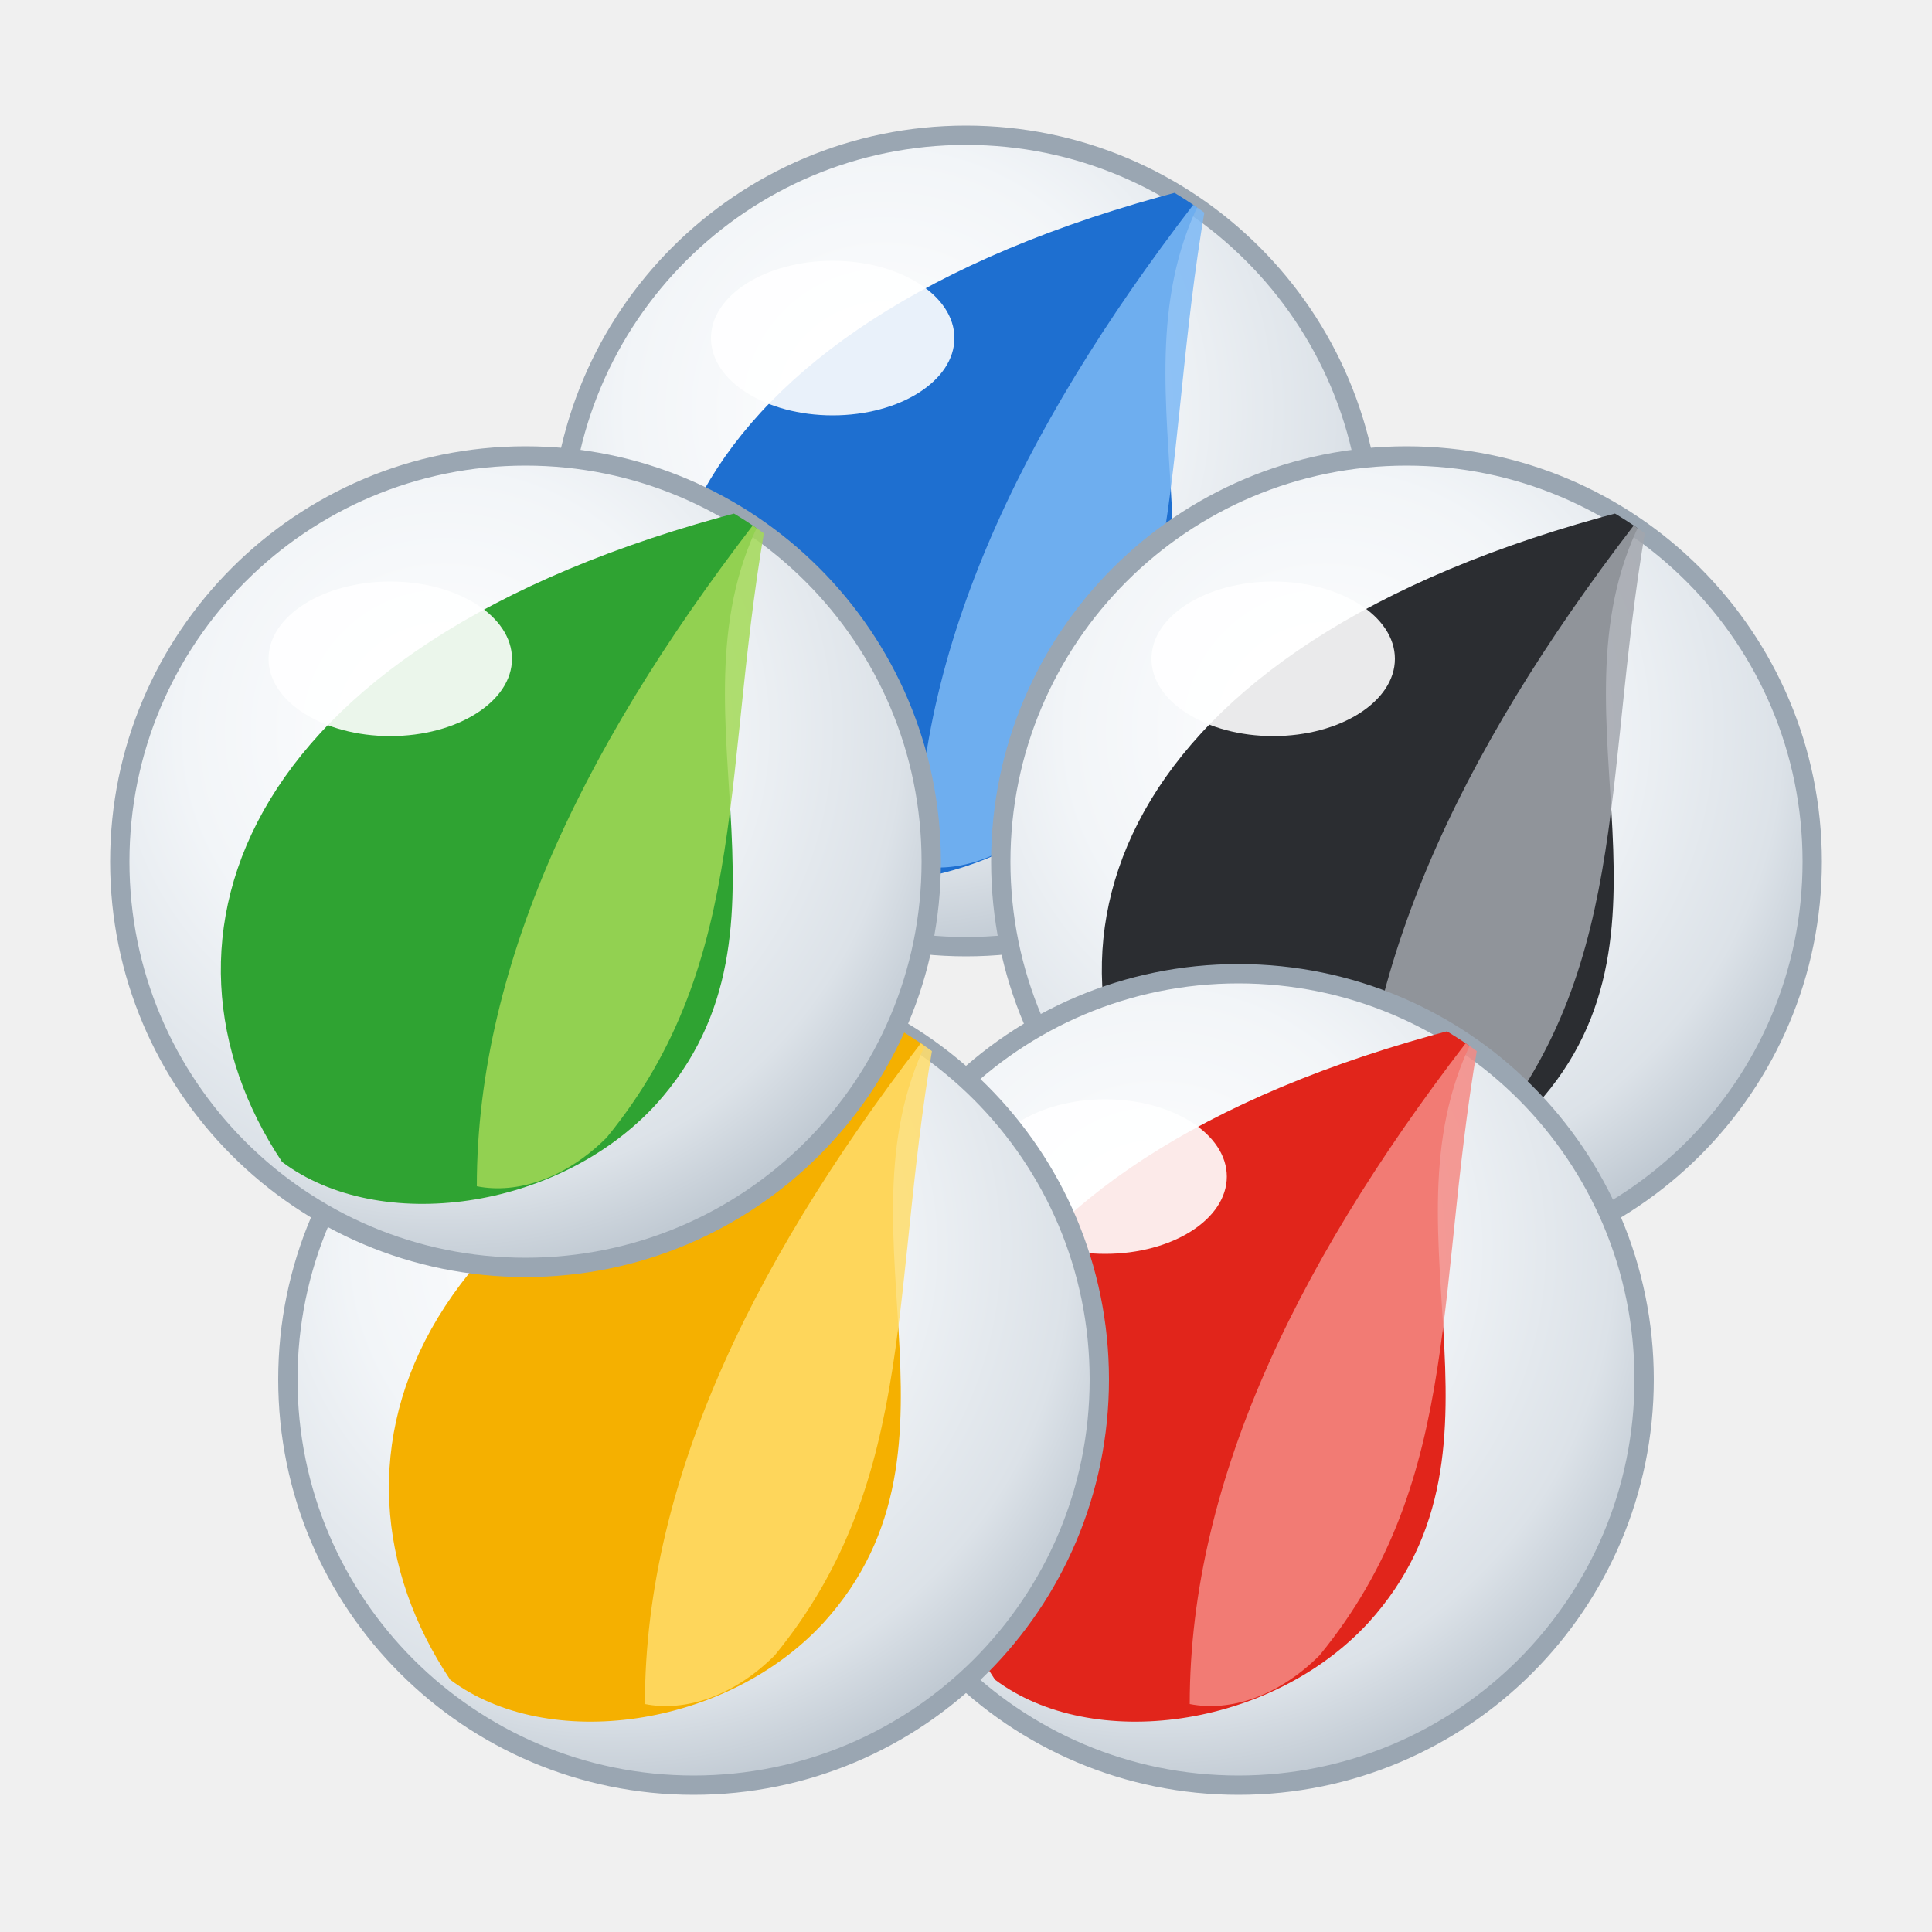
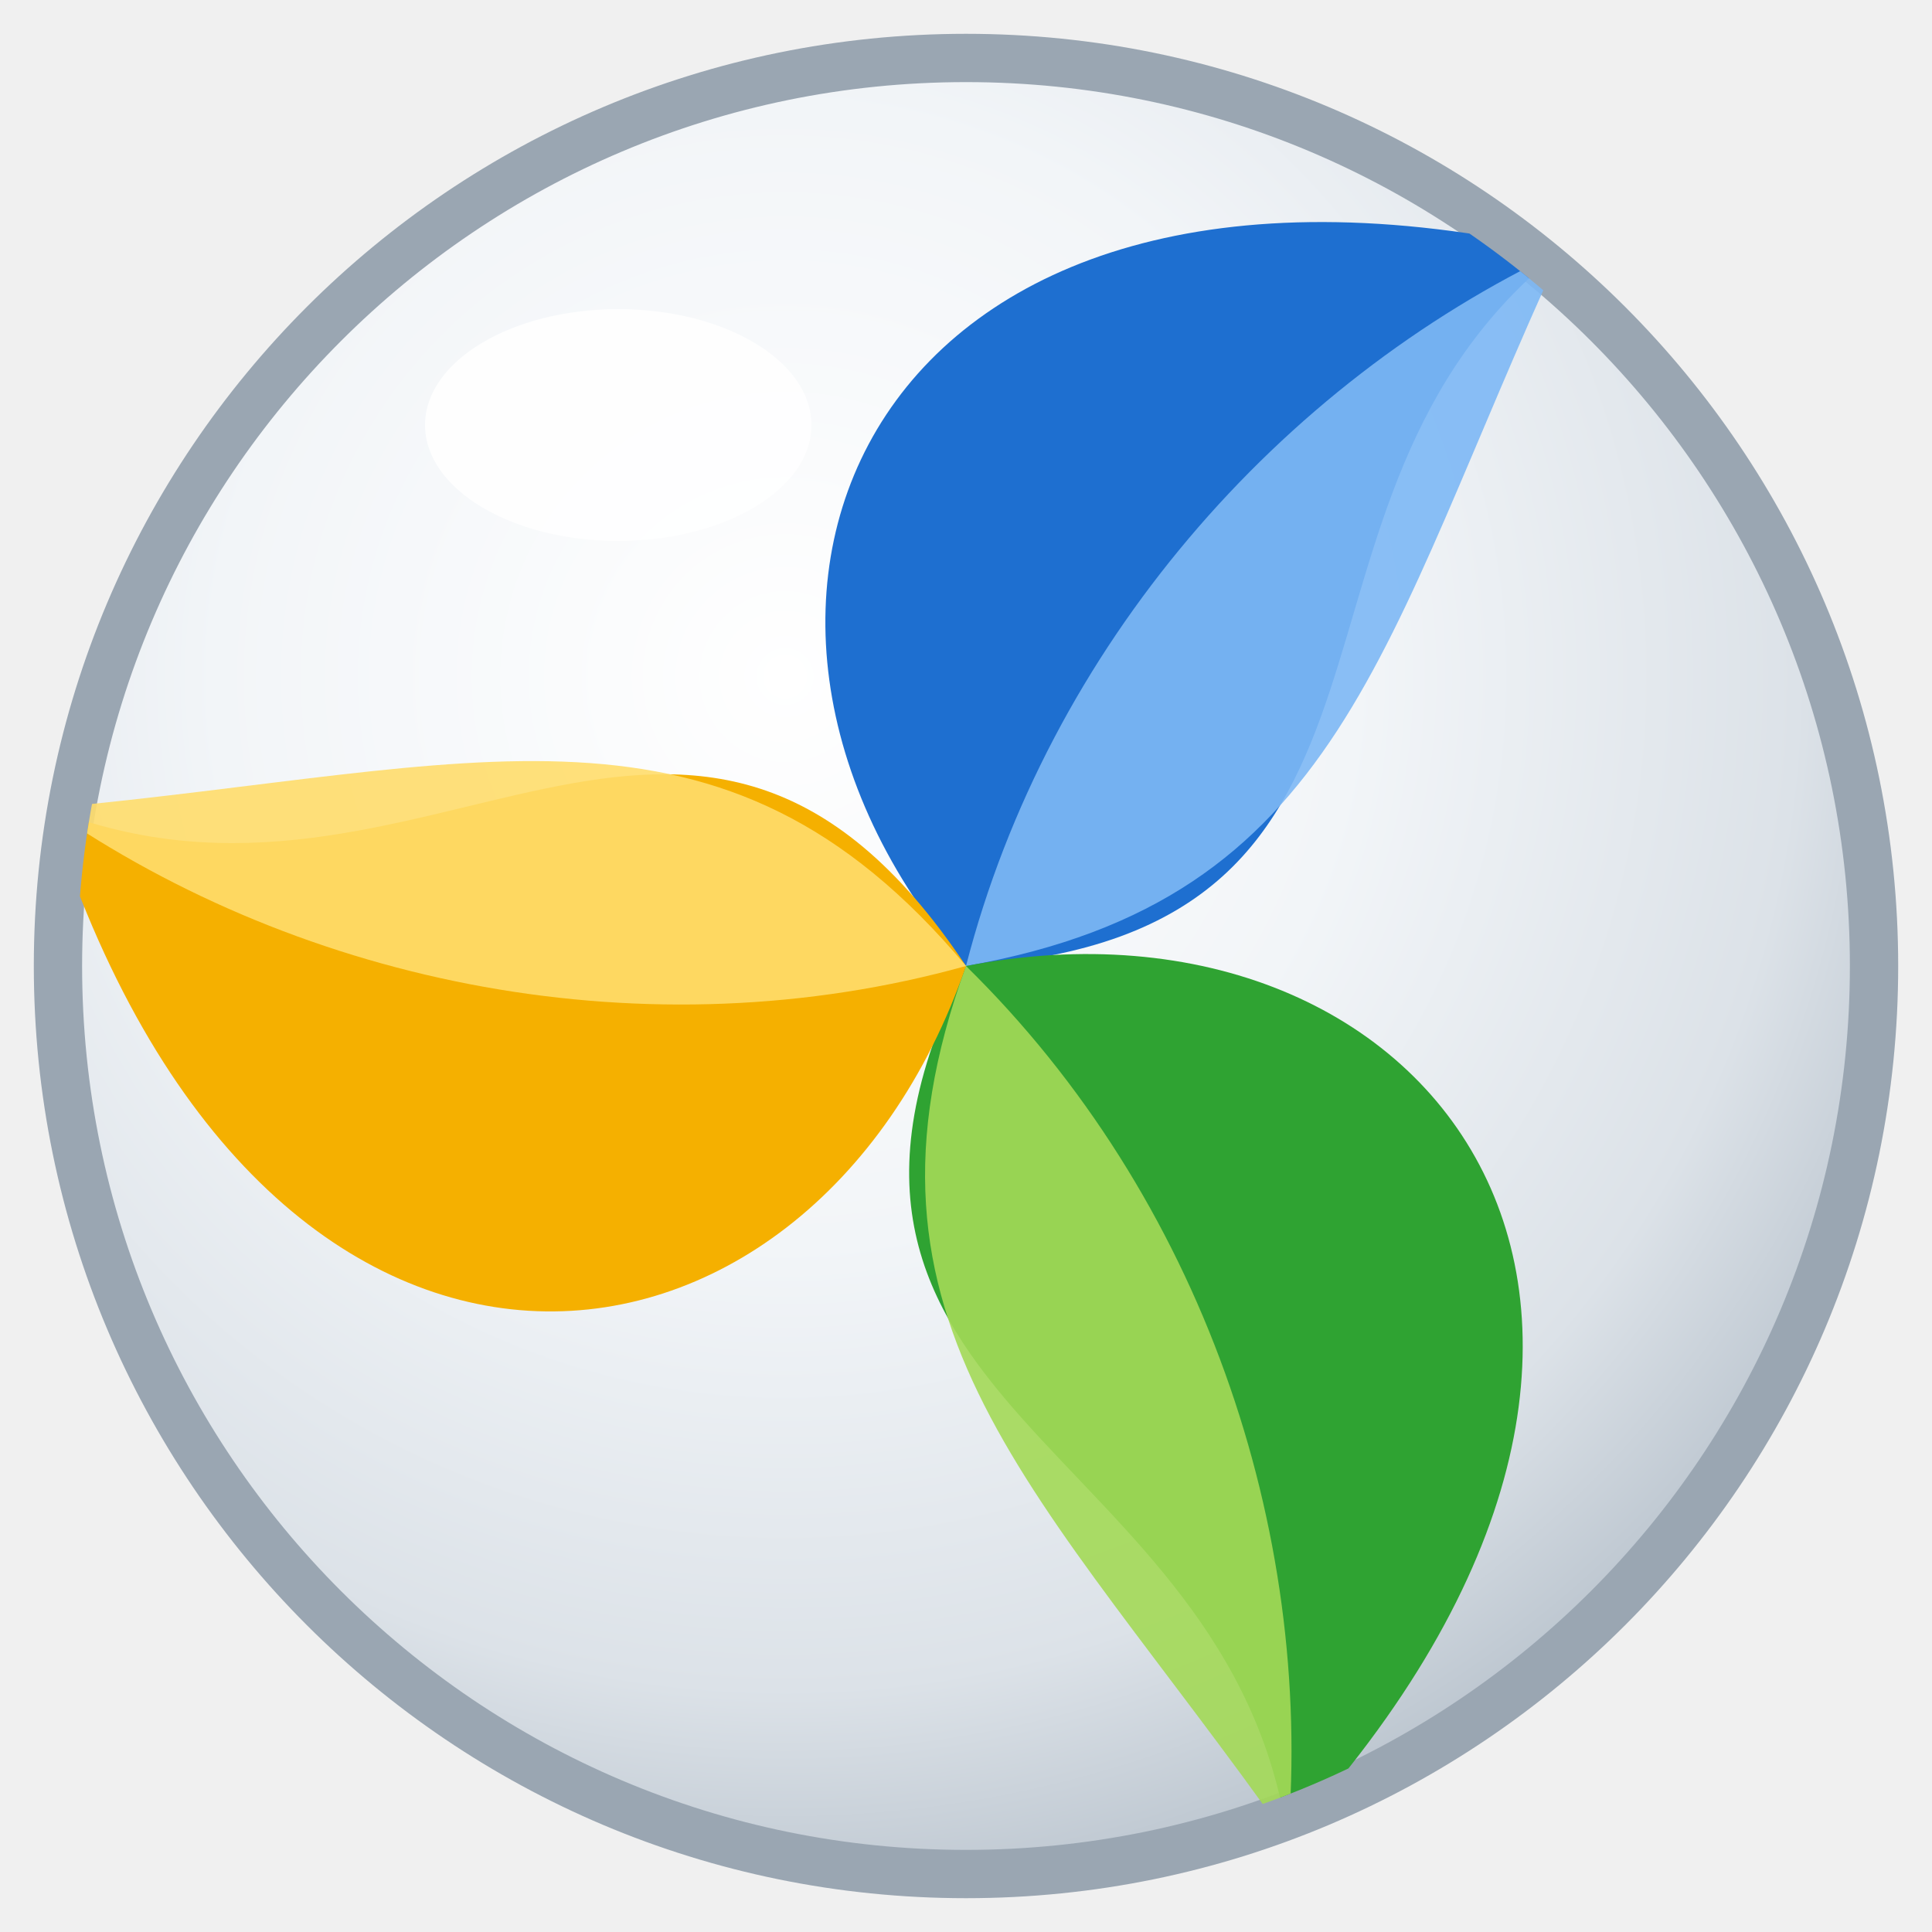
<svg xmlns="http://www.w3.org/2000/svg" viewBox="0 0 100 100">
  <defs>
    <radialGradient id="g" cx="40%" cy="34%" r="70%">
      <stop offset="0" stop-color="#fff" />
      <stop offset=".45" stop-color="#f2f5f8" />
      <stop offset=".8" stop-color="#dce2e8" />
      <stop offset="1" stop-color="#b9c3cd" />
    </radialGradient>
-     <clipPath id="c0">
-       <circle cx="50.0" cy="28.0" r="21" />
+     <clipPath id="c">
+       <circle cx="50" cy="50" r="46" />
    </clipPath>
-     <clipPath id="c1">
-       <circle cx="72.8" cy="44.6" r="21" />
-     </clipPath>
-     <clipPath id="c2">
-       <circle cx="64.1" cy="71.4" r="21" />
-     </clipPath>
-     <clipPath id="c3">
-       <circle cx="35.9" cy="71.4" r="21" />
-     </clipPath>
-     <clipPath id="c4">
-       <circle cx="27.2" cy="44.6" r="21" />
-     </clipPath>
+     <path id="f" d="M50 50 C 26 44, 20 16, 54 2 C 48 22, 70 34, 50 50 Z" />
+     <path id="r" d="M50 50 C 44 34, 46 16, 54 2 C 58 24, 64 36, 50 50 Z" />
  </defs>
-   <circle cx="50.0" cy="28.0" r="21" fill="url(#g)" stroke="#9aa6b2" stroke-width="1" />
-   <g clip-path="url(#c0)">
-     <g transform="translate(29.0 7.0) scale(0.420)">
-       <path d="M20 87 C 2 60, 14 22, 80 6 C 66 30, 86 58, 66 80 C 54 93, 32 96, 20 87 Z" fill="#1e6fd0" />
-       <path d="M44 90 C 44 62, 58 34, 80 6 C 74 38, 78 62, 60 84 C 55 89, 49 91, 44 90 Z" fill="#7db8f5" opacity=".85" />
+   <circle cx="50" cy="50" r="47" fill="url(#g)" stroke="#9aa6b2" stroke-width="2.5" />
+   <g clip-path="url(#c)">
+     <g transform="rotate(35 50 50)">
+       <use href="#f" fill="#1e6fd0" />
+       <use href="#r" fill="#7db8f5" opacity=".9" />
+     </g>
+     <g transform="rotate(155 50 50)">
+       <use href="#f" fill="#2fa332" />
+       <use href="#r" fill="#a3d957" opacity=".9" />
+     </g>
+     <g transform="rotate(275 50 50)">
+       <use href="#f" fill="#f5b000" />
+       <use href="#r" fill="#ffdd6b" opacity=".9" />
    </g>
  </g>
-   <ellipse cx="43.1" cy="17.5" rx="6.3" ry="4.0" fill="#fff" opacity=".9" />
-   <circle cx="72.8" cy="44.6" r="21" fill="url(#g)" stroke="#9aa6b2" stroke-width="1" />
-   <g clip-path="url(#c1)">
-     <g transform="translate(51.8 23.6) scale(0.420)">
-       <path d="M20 87 C 2 60, 14 22, 80 6 C 66 30, 86 58, 66 80 C 54 93, 32 96, 20 87 Z" fill="#2b2d31" />
-       <path d="M44 90 C 44 62, 58 34, 80 6 C 74 38, 78 62, 60 84 C 55 89, 49 91, 44 90 Z" fill="#a2a6ad" opacity=".85" />
-     </g>
-   </g>
-   <ellipse cx="65.9" cy="34.1" rx="6.3" ry="4.0" fill="#fff" opacity=".9" />
-   <circle cx="64.1" cy="71.4" r="21" fill="url(#g)" stroke="#9aa6b2" stroke-width="1" />
-   <g clip-path="url(#c2)">
-     <g transform="translate(43.1 50.4) scale(0.420)">
-       <path d="M20 87 C 2 60, 14 22, 80 6 C 66 30, 86 58, 66 80 C 54 93, 32 96, 20 87 Z" fill="#e1251b" />
-       <path d="M44 90 C 44 62, 58 34, 80 6 C 74 38, 78 62, 60 84 C 55 89, 49 91, 44 90 Z" fill="#f58a84" opacity=".85" />
-     </g>
-   </g>
-   <ellipse cx="57.2" cy="60.9" rx="6.3" ry="4.0" fill="#fff" opacity=".9" />
-   <circle cx="35.9" cy="71.4" r="21" fill="url(#g)" stroke="#9aa6b2" stroke-width="1" />
-   <g clip-path="url(#c3)">
-     <g transform="translate(14.9 50.4) scale(0.420)">
-       <path d="M20 87 C 2 60, 14 22, 80 6 C 66 30, 86 58, 66 80 C 54 93, 32 96, 20 87 Z" fill="#f5b000" />
-       <path d="M44 90 C 44 62, 58 34, 80 6 C 74 38, 78 62, 60 84 C 55 89, 49 91, 44 90 Z" fill="#ffdd6b" opacity=".85" />
-     </g>
-   </g>
-   <ellipse cx="29.0" cy="60.9" rx="6.3" ry="4.0" fill="#fff" opacity=".9" />
-   <circle cx="27.2" cy="44.6" r="21" fill="url(#g)" stroke="#9aa6b2" stroke-width="1" />
-   <g clip-path="url(#c4)">
-     <g transform="translate(6.2 23.6) scale(0.420)">
-       <path d="M20 87 C 2 60, 14 22, 80 6 C 66 30, 86 58, 66 80 C 54 93, 32 96, 20 87 Z" fill="#2fa332" />
-       <path d="M44 90 C 44 62, 58 34, 80 6 C 74 38, 78 62, 60 84 C 55 89, 49 91, 44 90 Z" fill="#a3d957" opacity=".85" />
-     </g>
-   </g>
-   <ellipse cx="20.2" cy="34.1" rx="6.3" ry="4.0" fill="#fff" opacity=".9" />
+   <ellipse cx="32" cy="22" rx="10" ry="6" fill="#fff" opacity=".85" />
</svg>
